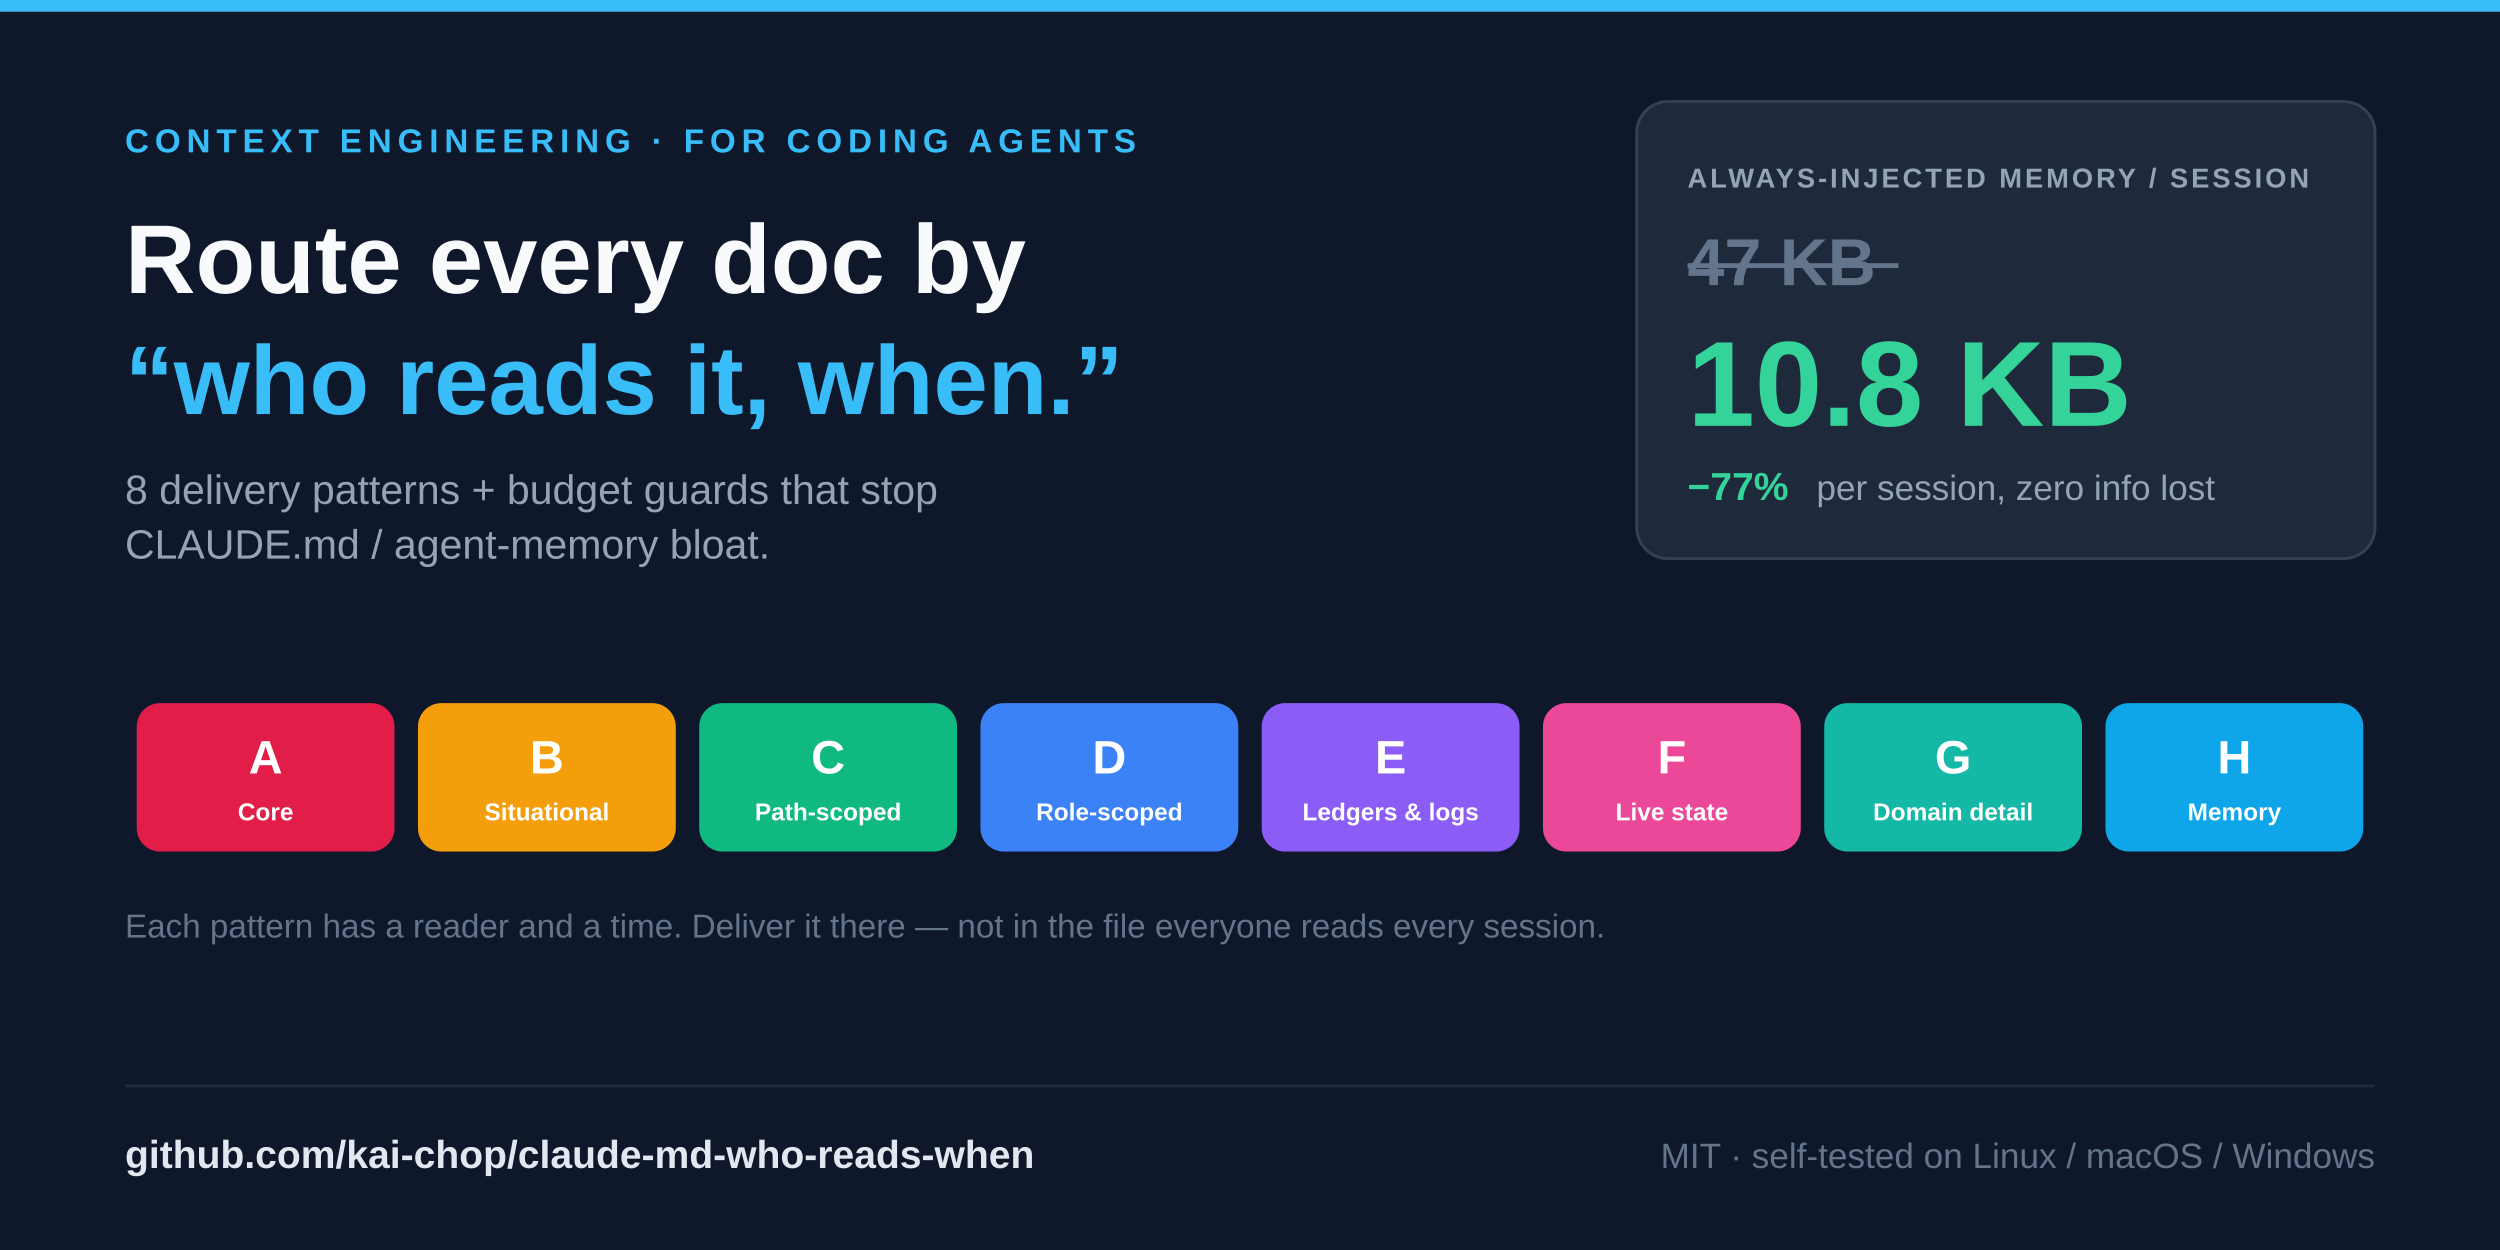
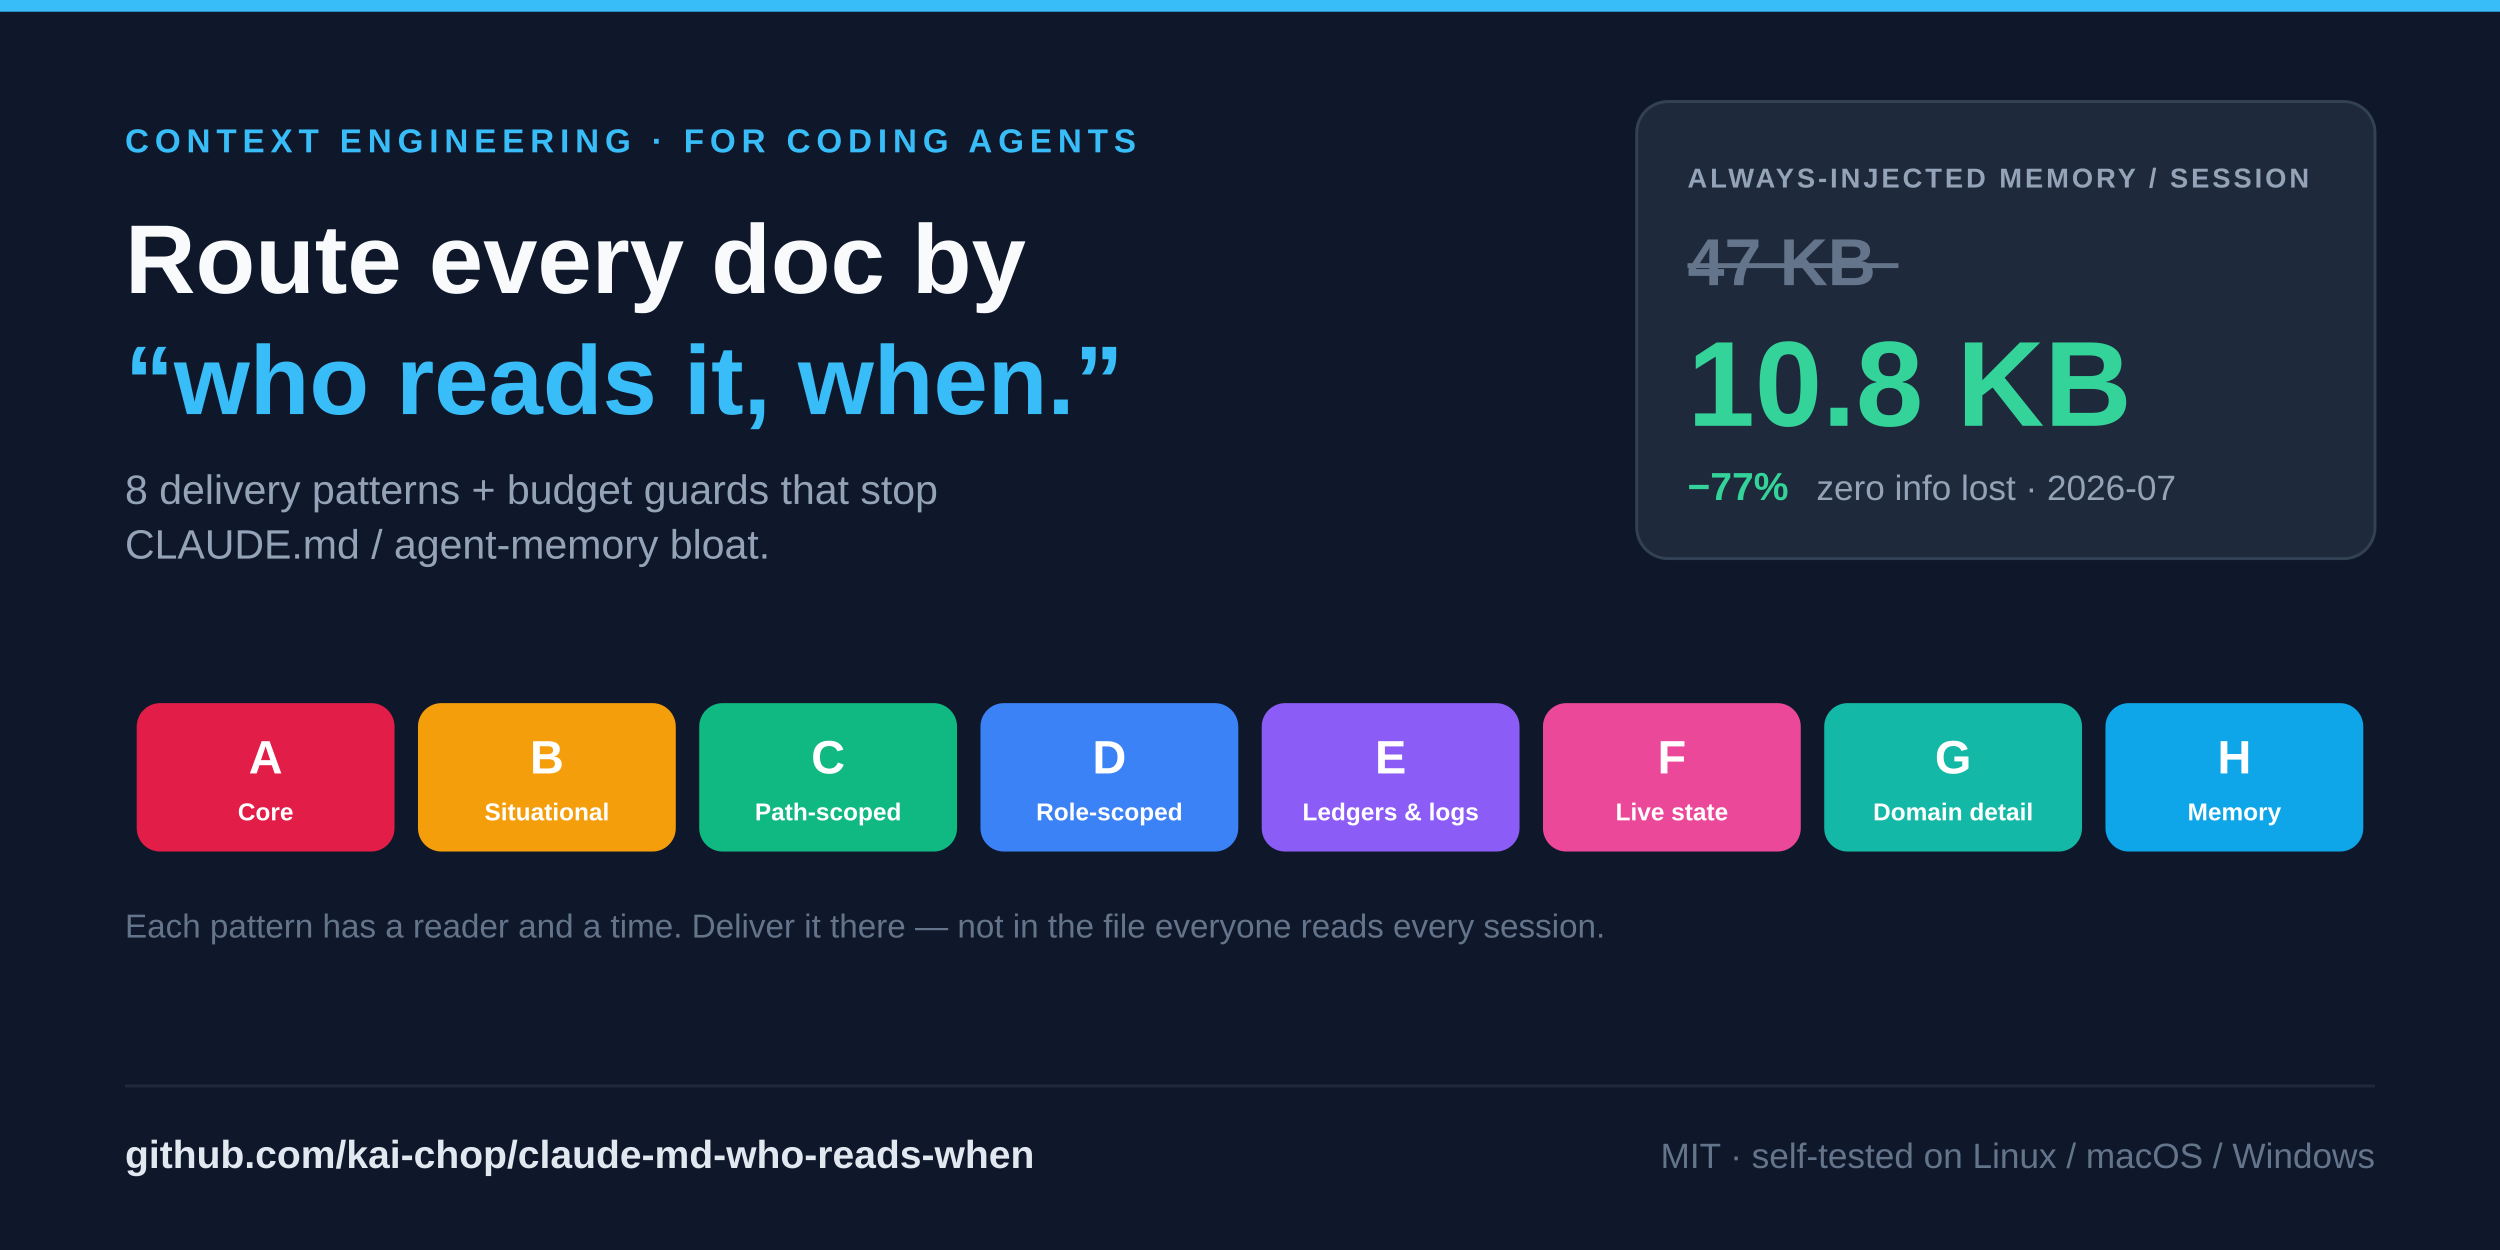
<svg xmlns="http://www.w3.org/2000/svg" width="1280" height="640" viewBox="0 0 1280 640" font-family="'Segoe UI','Helvetica Neue',Arial,sans-serif">
  <rect width="1280" height="640" fill="#0f172a" />
  <rect x="0" y="0" width="1280" height="6" fill="#38bdf8" />
  <text x="64" y="78" font-size="17" font-weight="700" letter-spacing="3" fill="#38bdf8">CONTEXT ENGINEERING · FOR CODING AGENTS</text>
  <text x="64" y="150" font-size="50" font-weight="800" fill="#f8fafc">Route every doc by</text>
  <text x="64" y="212" font-size="50" font-weight="800" fill="#38bdf8">“who reads it, when.”</text>
  <text x="64" y="258" font-size="21" fill="#94a3b8">8 delivery patterns + budget guards that stop</text>
  <text x="64" y="286" font-size="21" fill="#94a3b8">CLAUDE.md / agent-memory bloat.</text>
  <rect x="838" y="52" width="378" height="234" rx="16" fill="#1e293b" stroke="#334155" stroke-width="1.5" />
  <text x="864" y="96" font-size="14" font-weight="700" letter-spacing="1.5" fill="#94a3b8">ALWAYS-INJECTED MEMORY / SESSION</text>
  <text x="864" y="146" font-size="34" font-weight="600" fill="#64748b">47 KB</text>
  <line x1="864" y1="136" x2="972" y2="136" stroke="#64748b" stroke-width="2.5" />
  <text x="864" y="218" font-size="62" font-weight="800" fill="#34d399">10.8 KB</text>
  <text x="864" y="256" font-size="20" font-weight="700" fill="#34d399">−77%</text>
-   <text x="930" y="256" font-size="18" fill="#94a3b8">per session, zero info lost</text>
+   <text x="930" y="256" font-size="18" fill="#94a3b8">zero info lost · 2026-07</text>
  <g font-weight="700" text-anchor="middle">
    <rect x="70" y="360" width="132" height="76" rx="12" fill="#e11d48" />
    <text x="136" y="396" font-size="24" fill="#ffffff">A</text>
    <text x="136" y="420" font-size="12.5" fill="#ffffff" font-weight="600">Core</text>
    <rect x="214" y="360" width="132" height="76" rx="12" fill="#f59e0b" />
    <text x="280" y="396" font-size="24" fill="#ffffff">B</text>
    <text x="280" y="420" font-size="12.5" fill="#ffffff" font-weight="600">Situational</text>
    <rect x="358" y="360" width="132" height="76" rx="12" fill="#10b981" />
    <text x="424" y="396" font-size="24" fill="#ffffff">C</text>
    <text x="424" y="420" font-size="12.5" fill="#ffffff" font-weight="600">Path-scoped</text>
    <rect x="502" y="360" width="132" height="76" rx="12" fill="#3b82f6" />
    <text x="568" y="396" font-size="24" fill="#ffffff">D</text>
    <text x="568" y="420" font-size="12.5" fill="#ffffff" font-weight="600">Role-scoped</text>
    <rect x="646" y="360" width="132" height="76" rx="12" fill="#8b5cf6" />
    <text x="712" y="396" font-size="24" fill="#ffffff">E</text>
    <text x="712" y="420" font-size="12.5" fill="#ffffff" font-weight="600">Ledgers &amp; logs</text>
    <rect x="790" y="360" width="132" height="76" rx="12" fill="#ec4899" />
    <text x="856" y="396" font-size="24" fill="#ffffff">F</text>
    <text x="856" y="420" font-size="12.5" fill="#ffffff" font-weight="600">Live state</text>
    <rect x="934" y="360" width="132" height="76" rx="12" fill="#14b8a6" />
    <text x="1000" y="396" font-size="24" fill="#ffffff">G</text>
    <text x="1000" y="420" font-size="12.5" fill="#ffffff" font-weight="600">Domain detail</text>
    <rect x="1078" y="360" width="132" height="76" rx="12" fill="#0ea5e9" />
    <text x="1144" y="396" font-size="24" fill="#ffffff">H</text>
    <text x="1144" y="420" font-size="12.5" fill="#ffffff" font-weight="600">Memory</text>
  </g>
  <text x="64" y="480" font-size="17" fill="#64748b">Each pattern has a reader and a time. Deliver it there — not in the file everyone reads every session.</text>
  <line x1="64" y1="556" x2="1216" y2="556" stroke="#1e293b" stroke-width="1.5" />
  <text x="64" y="598" font-size="20" font-weight="700" fill="#e2e8f0">github.com/kai-chop/claude-md-who-reads-when</text>
  <text x="1216" y="598" font-size="18" text-anchor="end" fill="#64748b">MIT · self-tested on Linux / macOS / Windows</text>
</svg>
